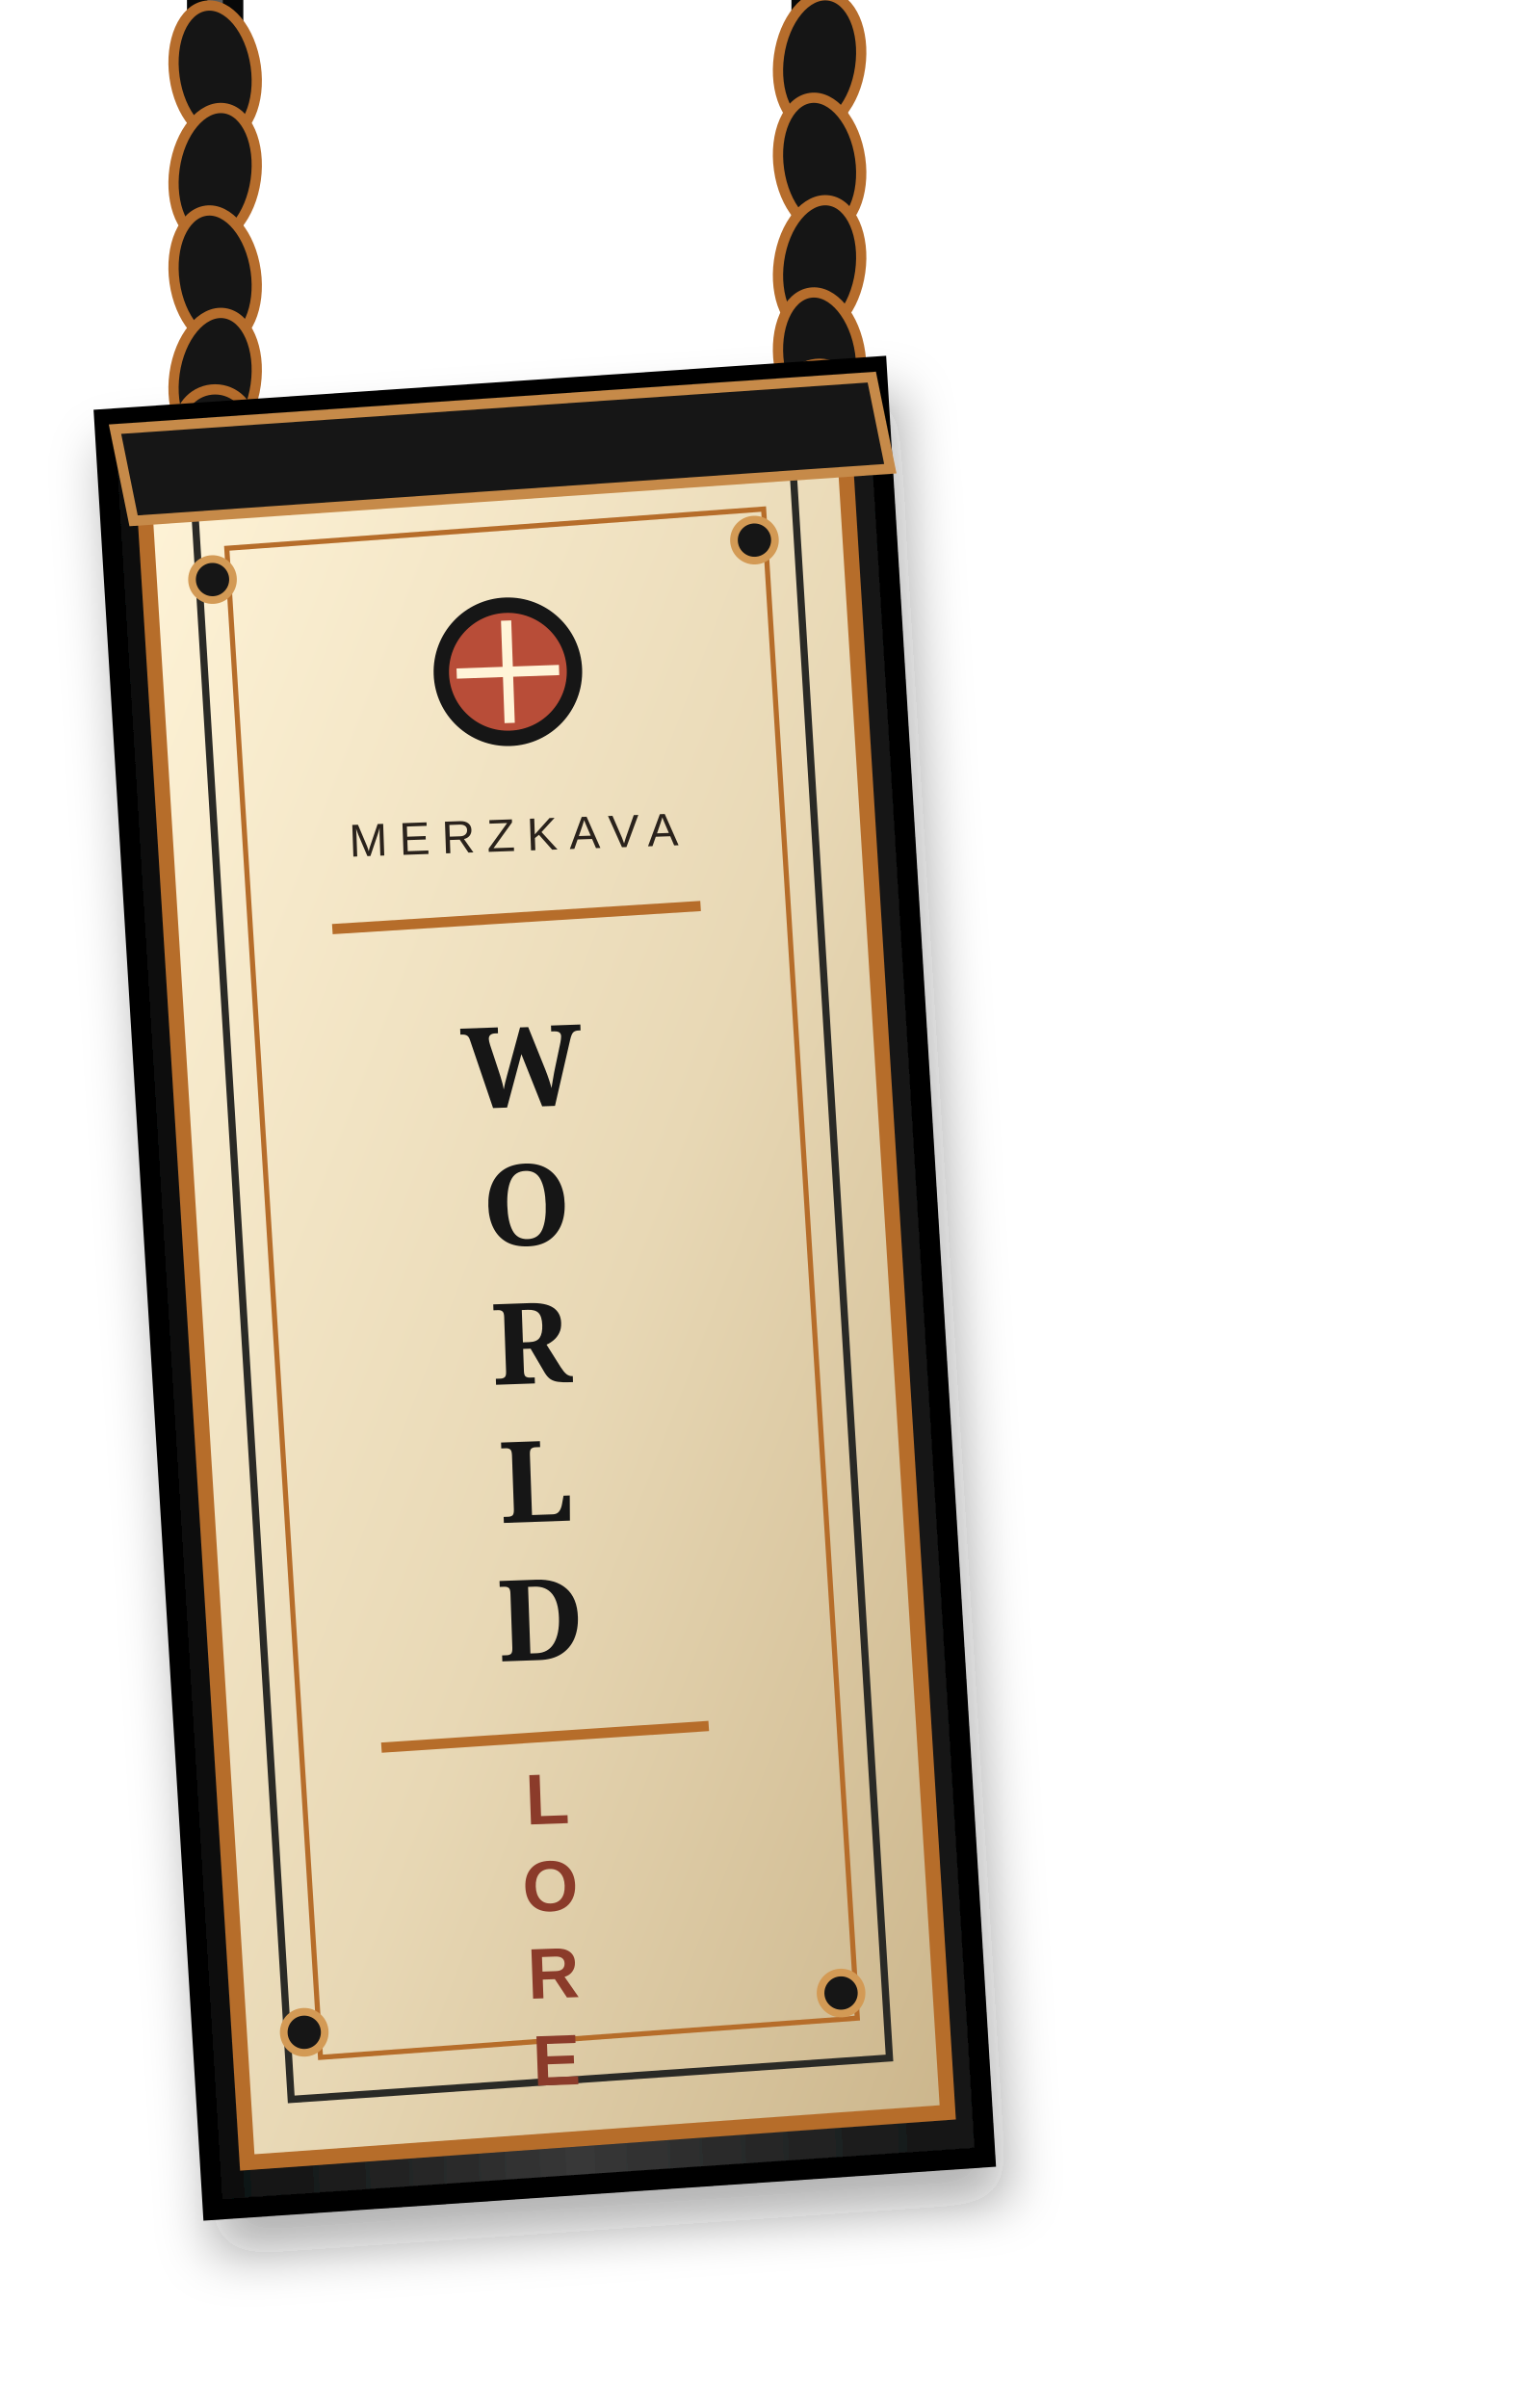
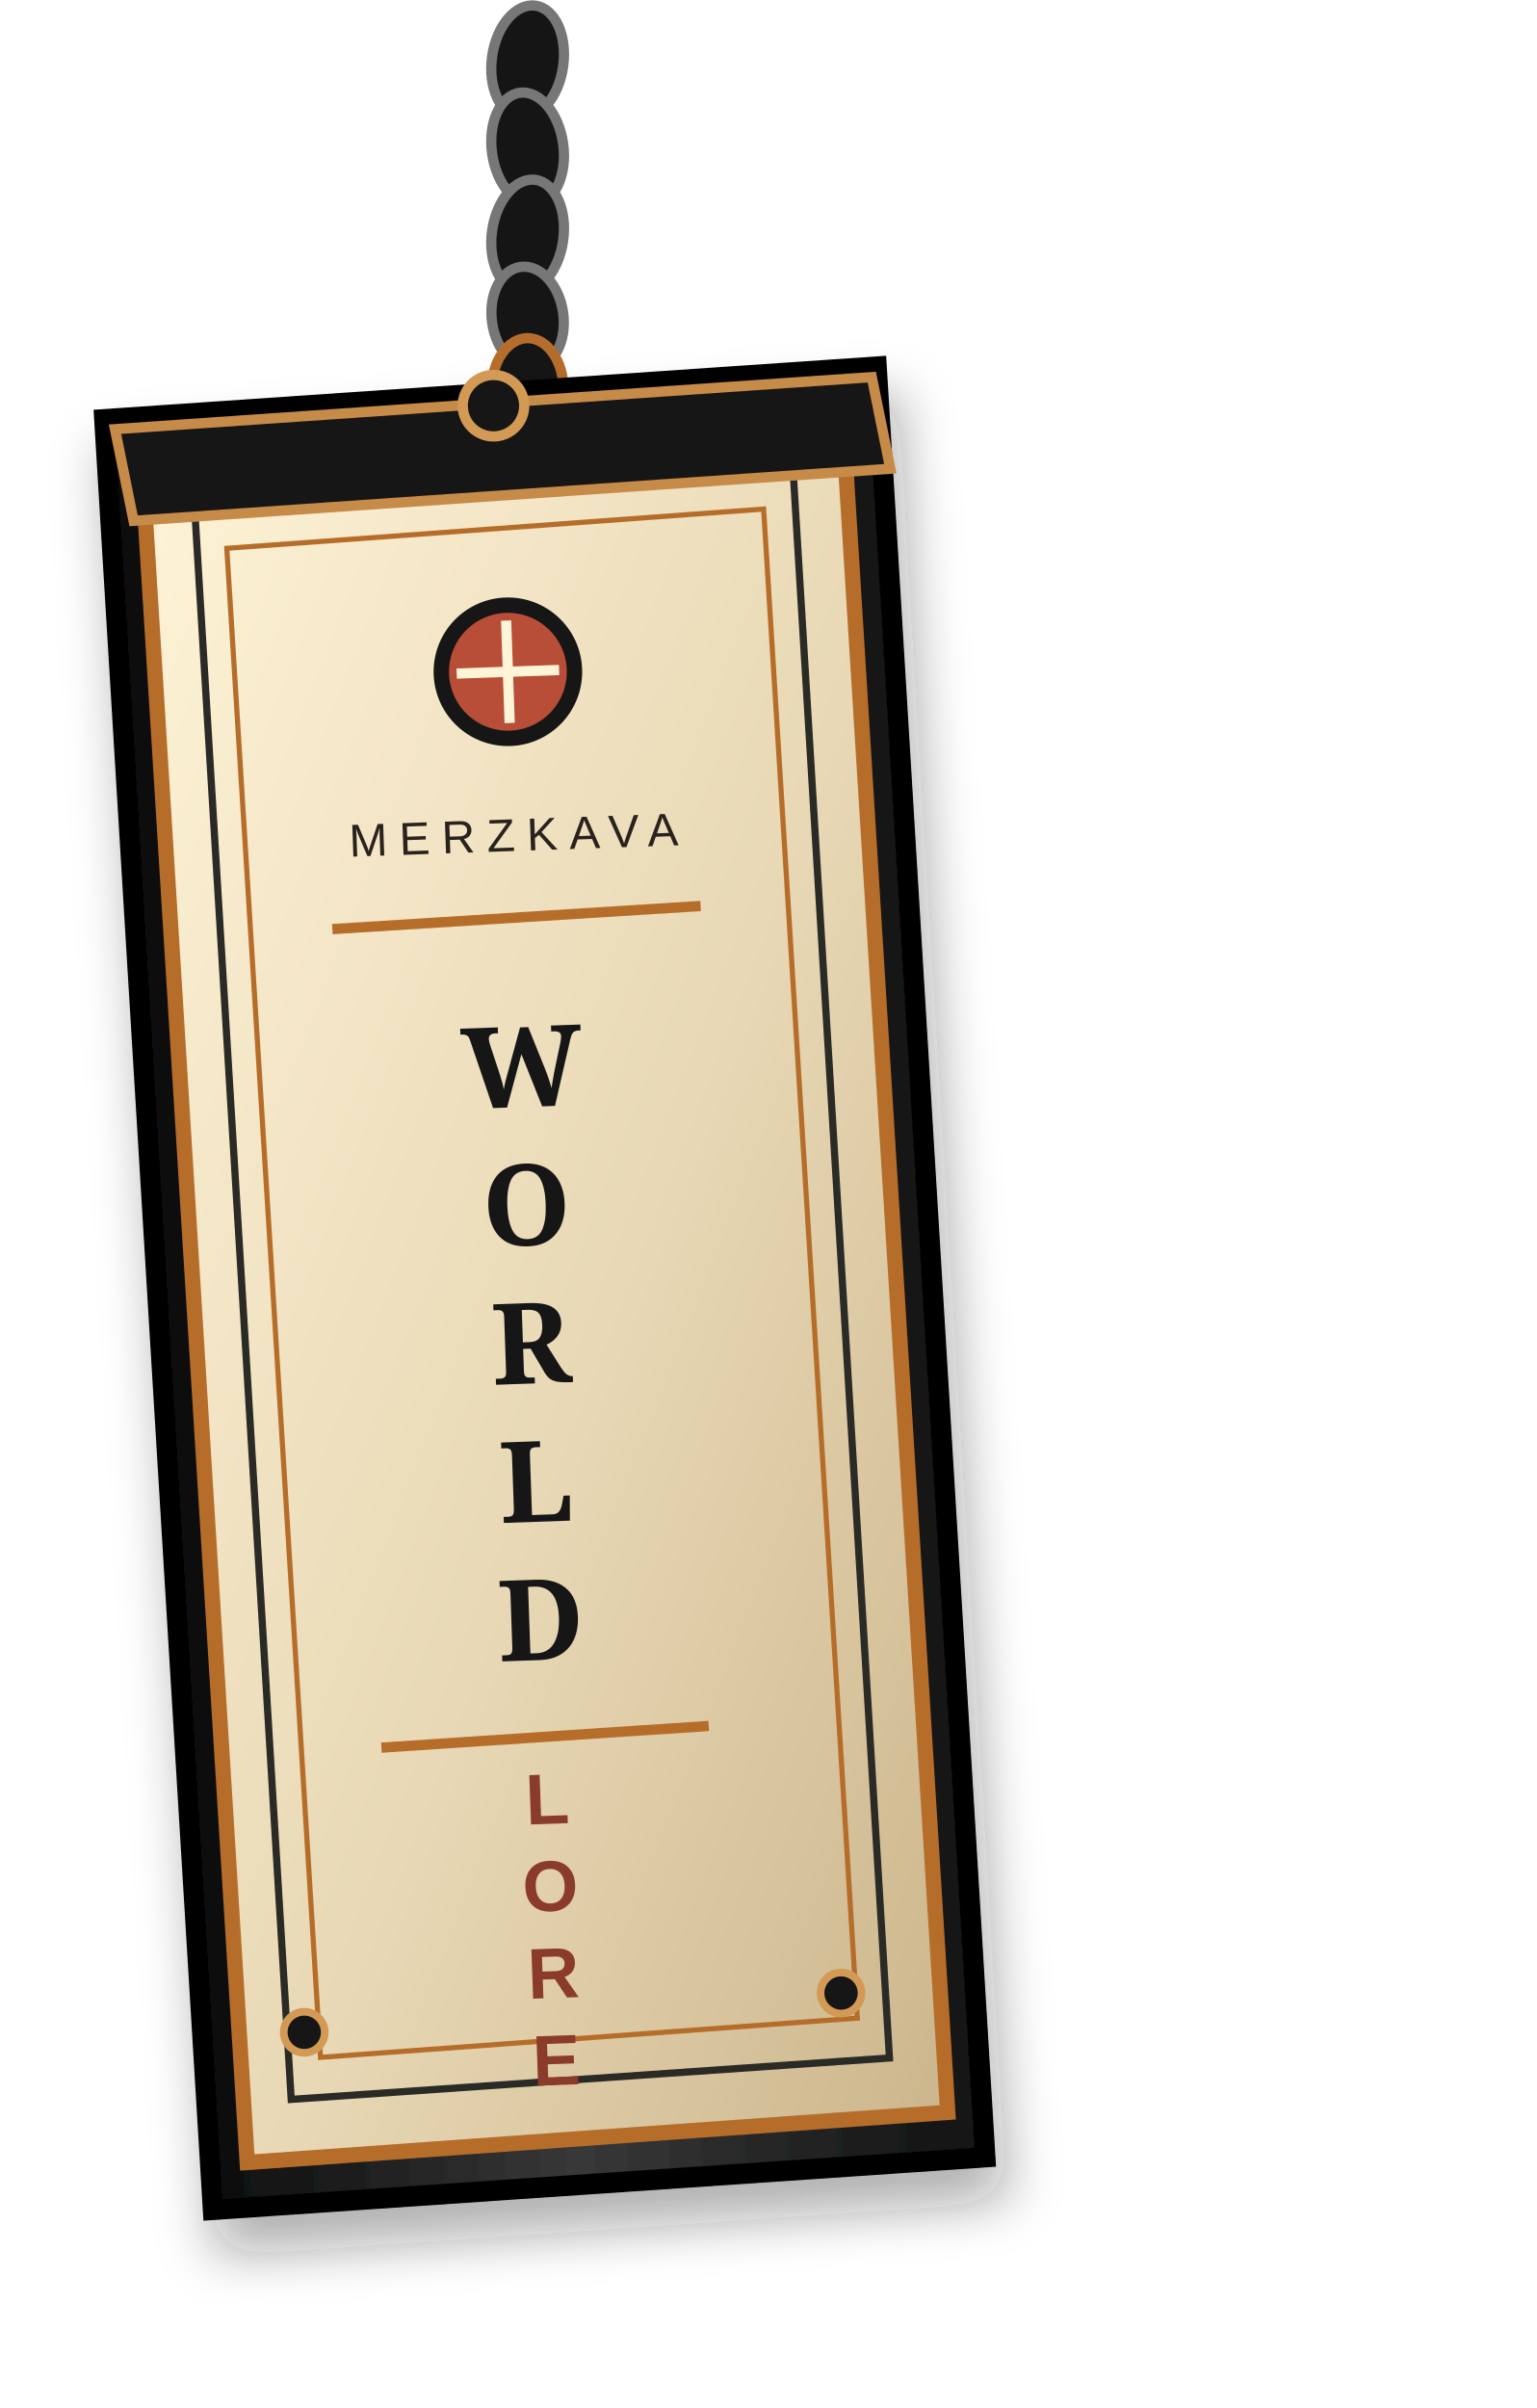
<svg xmlns="http://www.w3.org/2000/svg" width="300" height="470" viewBox="0 0 300 470" role="img" aria-labelledby="title">
  <defs>
    <filter id="shadow" x="-30%" y="-20%" width="170%" height="160%">
      <feDropShadow dx="2" dy="7" stdDeviation="5" flood-color="#151515" flood-opacity=".34" />
    </filter>
    <linearGradient id="paper" x1="0" y1="0" x2="1" y2="1">
      <stop offset="0" stop-color="#FFF4D8" />
      <stop offset=".55" stop-color="#E8D8B5" />
      <stop offset="1" stop-color="#CBB58B" />
    </linearGradient>
    <linearGradient id="iron" x1="0" y1="0" x2="1" y2="0">
      <stop offset="0" stop-color="#080909" />
      <stop offset=".5" stop-color="#383838" />
      <stop offset="1" stop-color="#111212" />
    </linearGradient>
  </defs>
-   <g fill="none" stroke="#070808" stroke-width="11" stroke-linecap="round" stroke-linejoin="round">
-     <path d="M42 0 L42 83" />
-     <path d="M160 0 L160 78" />
-   </g>
-   <g fill="none" stroke="#5B5B5B" stroke-width="3" stroke-linecap="round">
-     <path d="M42 0 L42 83" />
-     <path d="M160 0 L160 78" />
-   </g>
-   <g fill="#151515" stroke="#B66D2C" stroke-width="2">
-     <ellipse cx="42" cy="14" rx="8" ry="13" transform="rotate(-8 42 14)" />
-     <ellipse cx="42" cy="34" rx="8" ry="13" transform="rotate(8 42 34)" />
-     <ellipse cx="42" cy="54" rx="8" ry="13" transform="rotate(-8 42 54)" />
-     <ellipse cx="42" cy="74" rx="8" ry="13" transform="rotate(8 42 74)" />
-     <ellipse cx="160" cy="12" rx="8" ry="13" transform="rotate(8 160 12)" />
-     <ellipse cx="160" cy="32" rx="8" ry="13" transform="rotate(-8 160 32)" />
-     <ellipse cx="160" cy="52" rx="8" ry="13" transform="rotate(8 160 52)" />
-     <ellipse cx="160" cy="70" rx="8" ry="13" transform="rotate(-8 160 70)" />
-     <circle cx="42" cy="83" r="7" />
-     <circle cx="160" cy="78" r="7" />
+   <g fill="#151515" stroke="#777777" stroke-width="2">
+     <ellipse cx="103" cy="12" rx="7" ry="11" transform="rotate(8 103 12)" />
+     <ellipse cx="103" cy="29" rx="7" ry="11" transform="rotate(-8 103 29)" />
+     <ellipse cx="103" cy="46" rx="7" ry="11" transform="rotate(8 103 46)" />
+     <ellipse cx="103" cy="62" rx="7" ry="10" transform="rotate(-8 103 62)" />
+     <ellipse cx="103" cy="76" rx="7" ry="10" fill="#151515" stroke="#B66D2C" stroke-width="2" />
  </g>
  <g transform="rotate(-2 105 270)" filter="url(#shadow)">
    <path d="M27 79 L178 74 L187 424 L36 429 Z" fill="url(#iron)" stroke="#050505" stroke-width="4" />
    <path d="M34 87 L171 82 L180 415 L43 420 Z" fill="url(#paper)" stroke="#B66D2C" stroke-width="3" />
    <path d="M44 97 L161 93 L169 404 L52 408 Z" fill="none" stroke="#2A2925" stroke-width="1.4" />
    <path d="M50 105 L155 101 L163 396 L58 400 Z" fill="none" stroke="#B66D2C" stroke-width="1" />
    <path d="M29 81 L177 76 L180 94 L32 99 Z" fill="#171717" stroke="#C68A48" stroke-width="2" />
-     <circle cx="47" cy="111" r="4" fill="#151515" stroke="#D39A55" stroke-width="1.5" />
-     <circle cx="153" cy="107" r="4" fill="#151515" stroke="#D39A55" stroke-width="1.5" />
+     <circle cx="103" cy="79" r="6" fill="#151515" stroke="#D39A55" stroke-width="2" />
    <circle cx="55" cy="395" r="4" fill="#151515" stroke="#D39A55" stroke-width="1.5" />
    <circle cx="160" cy="391" r="4" fill="#151515" stroke="#D39A55" stroke-width="1.5" />
    <circle cx="104" cy="131" r="13" fill="#B84D37" stroke="#151515" stroke-width="3" />
    <path d="M104 121 V141 M94 131 H114" stroke="#FFF4D8" stroke-width="2" />
    <text x="104" y="166" fill="#29231B" text-anchor="middle" font-family="Arial,sans-serif" font-size="9" letter-spacing="2.3">MERZKAVA</text>
    <path d="M68 180 L140 178" stroke="#B66D2C" stroke-width="2" />
    <g fill="#171717" text-anchor="middle" font-family="Georgia,serif" font-size="22" font-weight="700">
      <text x="104" y="216">W</text>
      <text x="104" y="243">O</text>
      <text x="104" y="270">R</text>
      <text x="104" y="297">L</text>
      <text x="104" y="324">D</text>
    </g>
    <path d="M72 340 L136 338" stroke="#B66D2C" stroke-width="2" />
    <g fill="#8B3B2B" text-anchor="middle" font-family="Arial,sans-serif" font-size="14" font-weight="700">
      <text x="104" y="356">L</text>
      <text x="104" y="373">O</text>
      <text x="104" y="390">R</text>
      <text x="104" y="407">E</text>
    </g>
  </g>
</svg>
